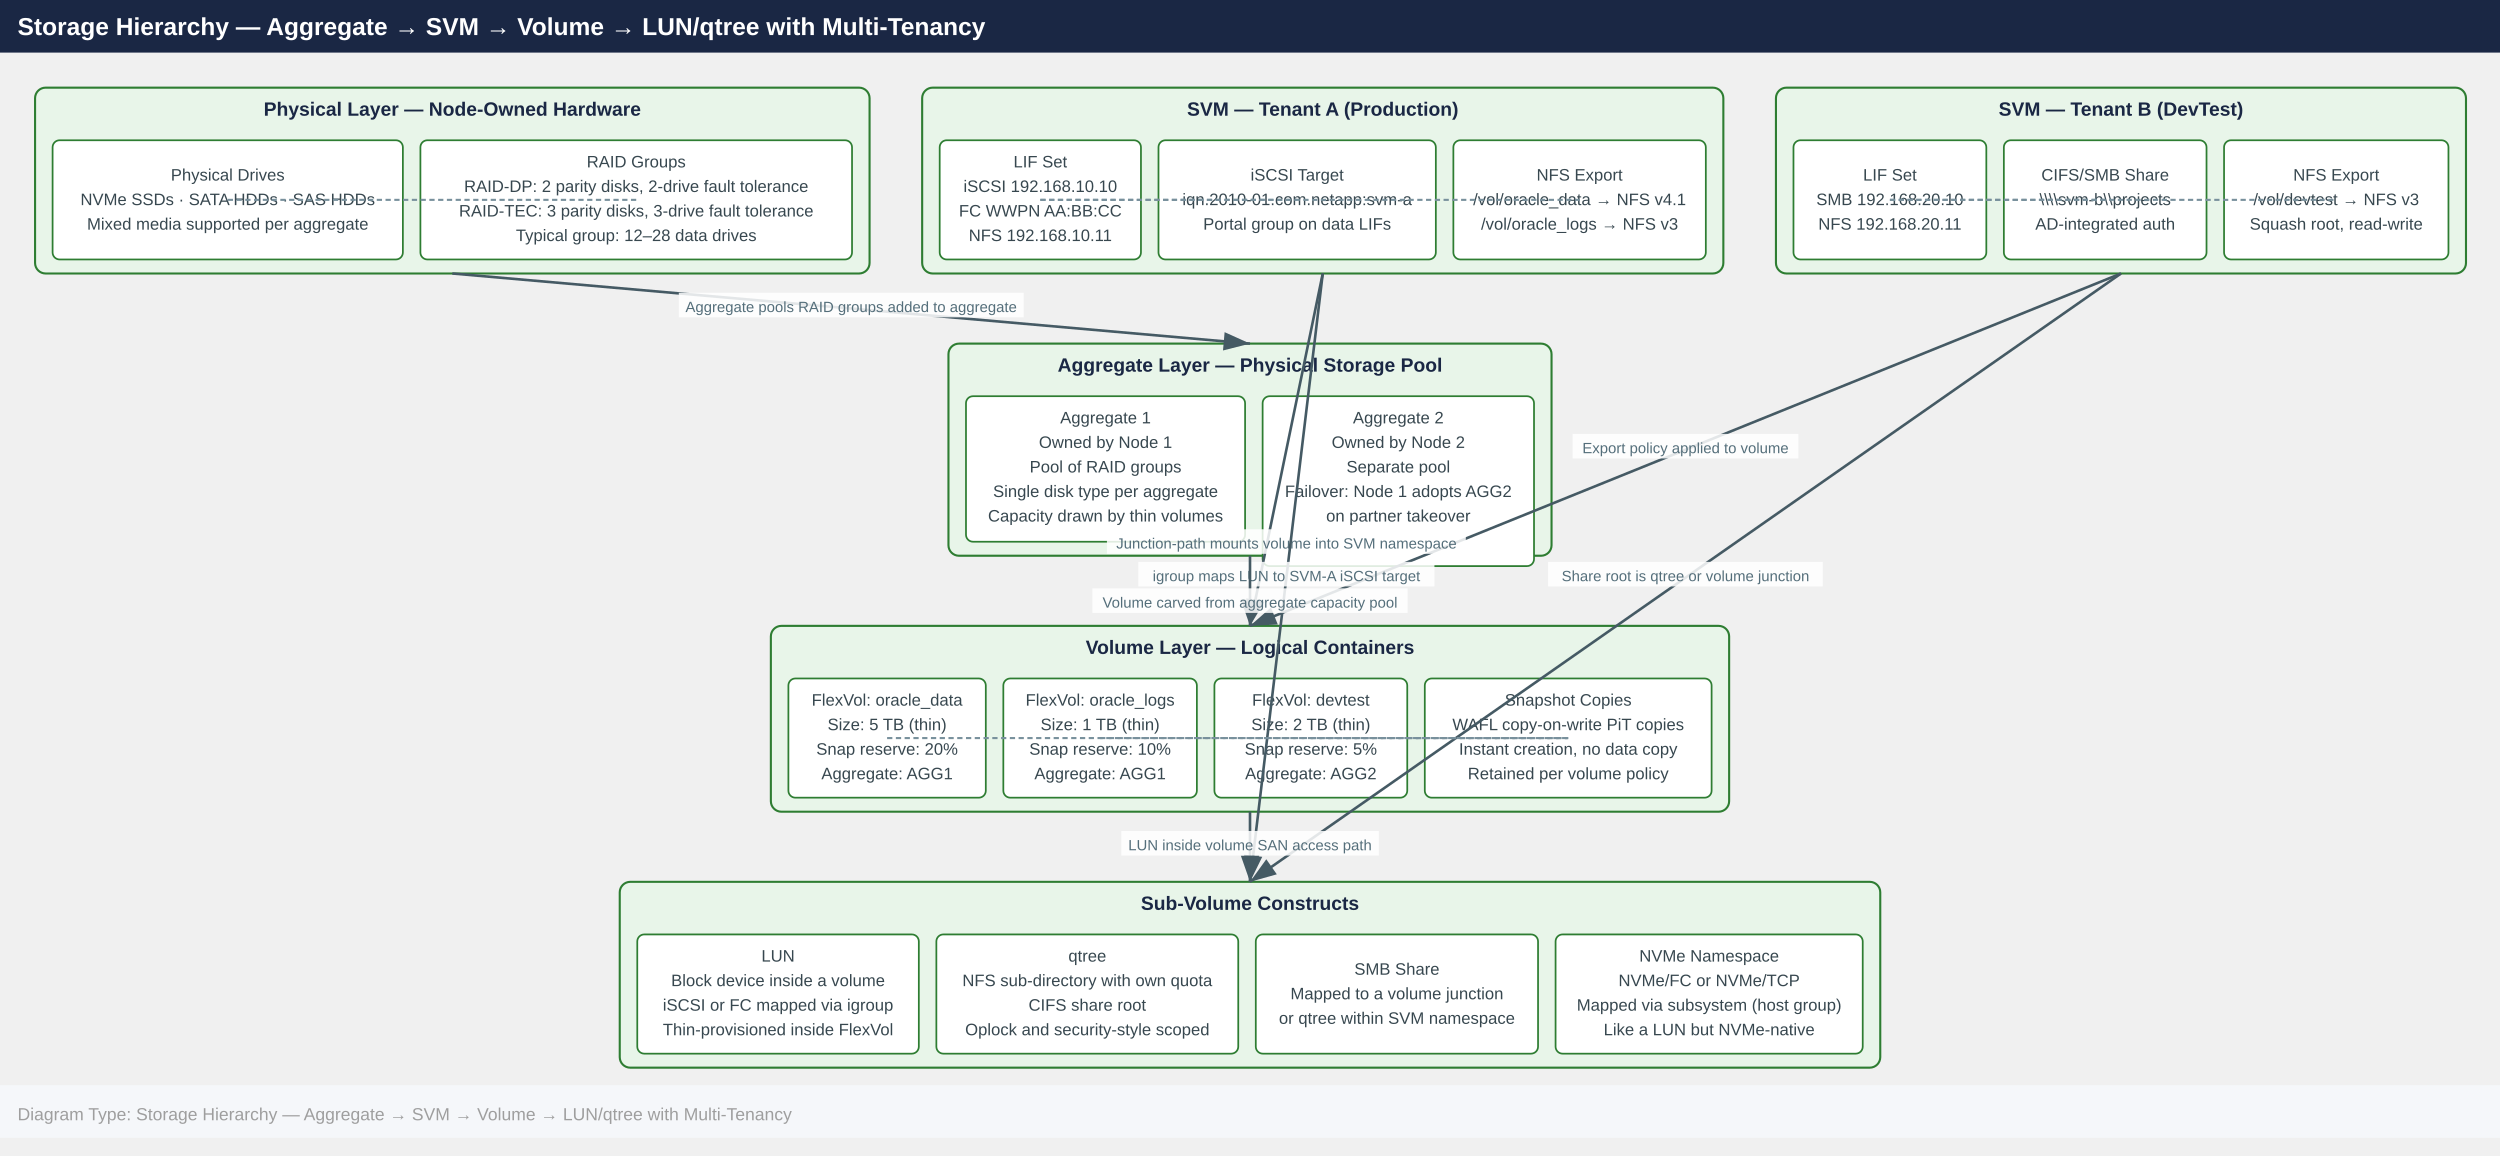
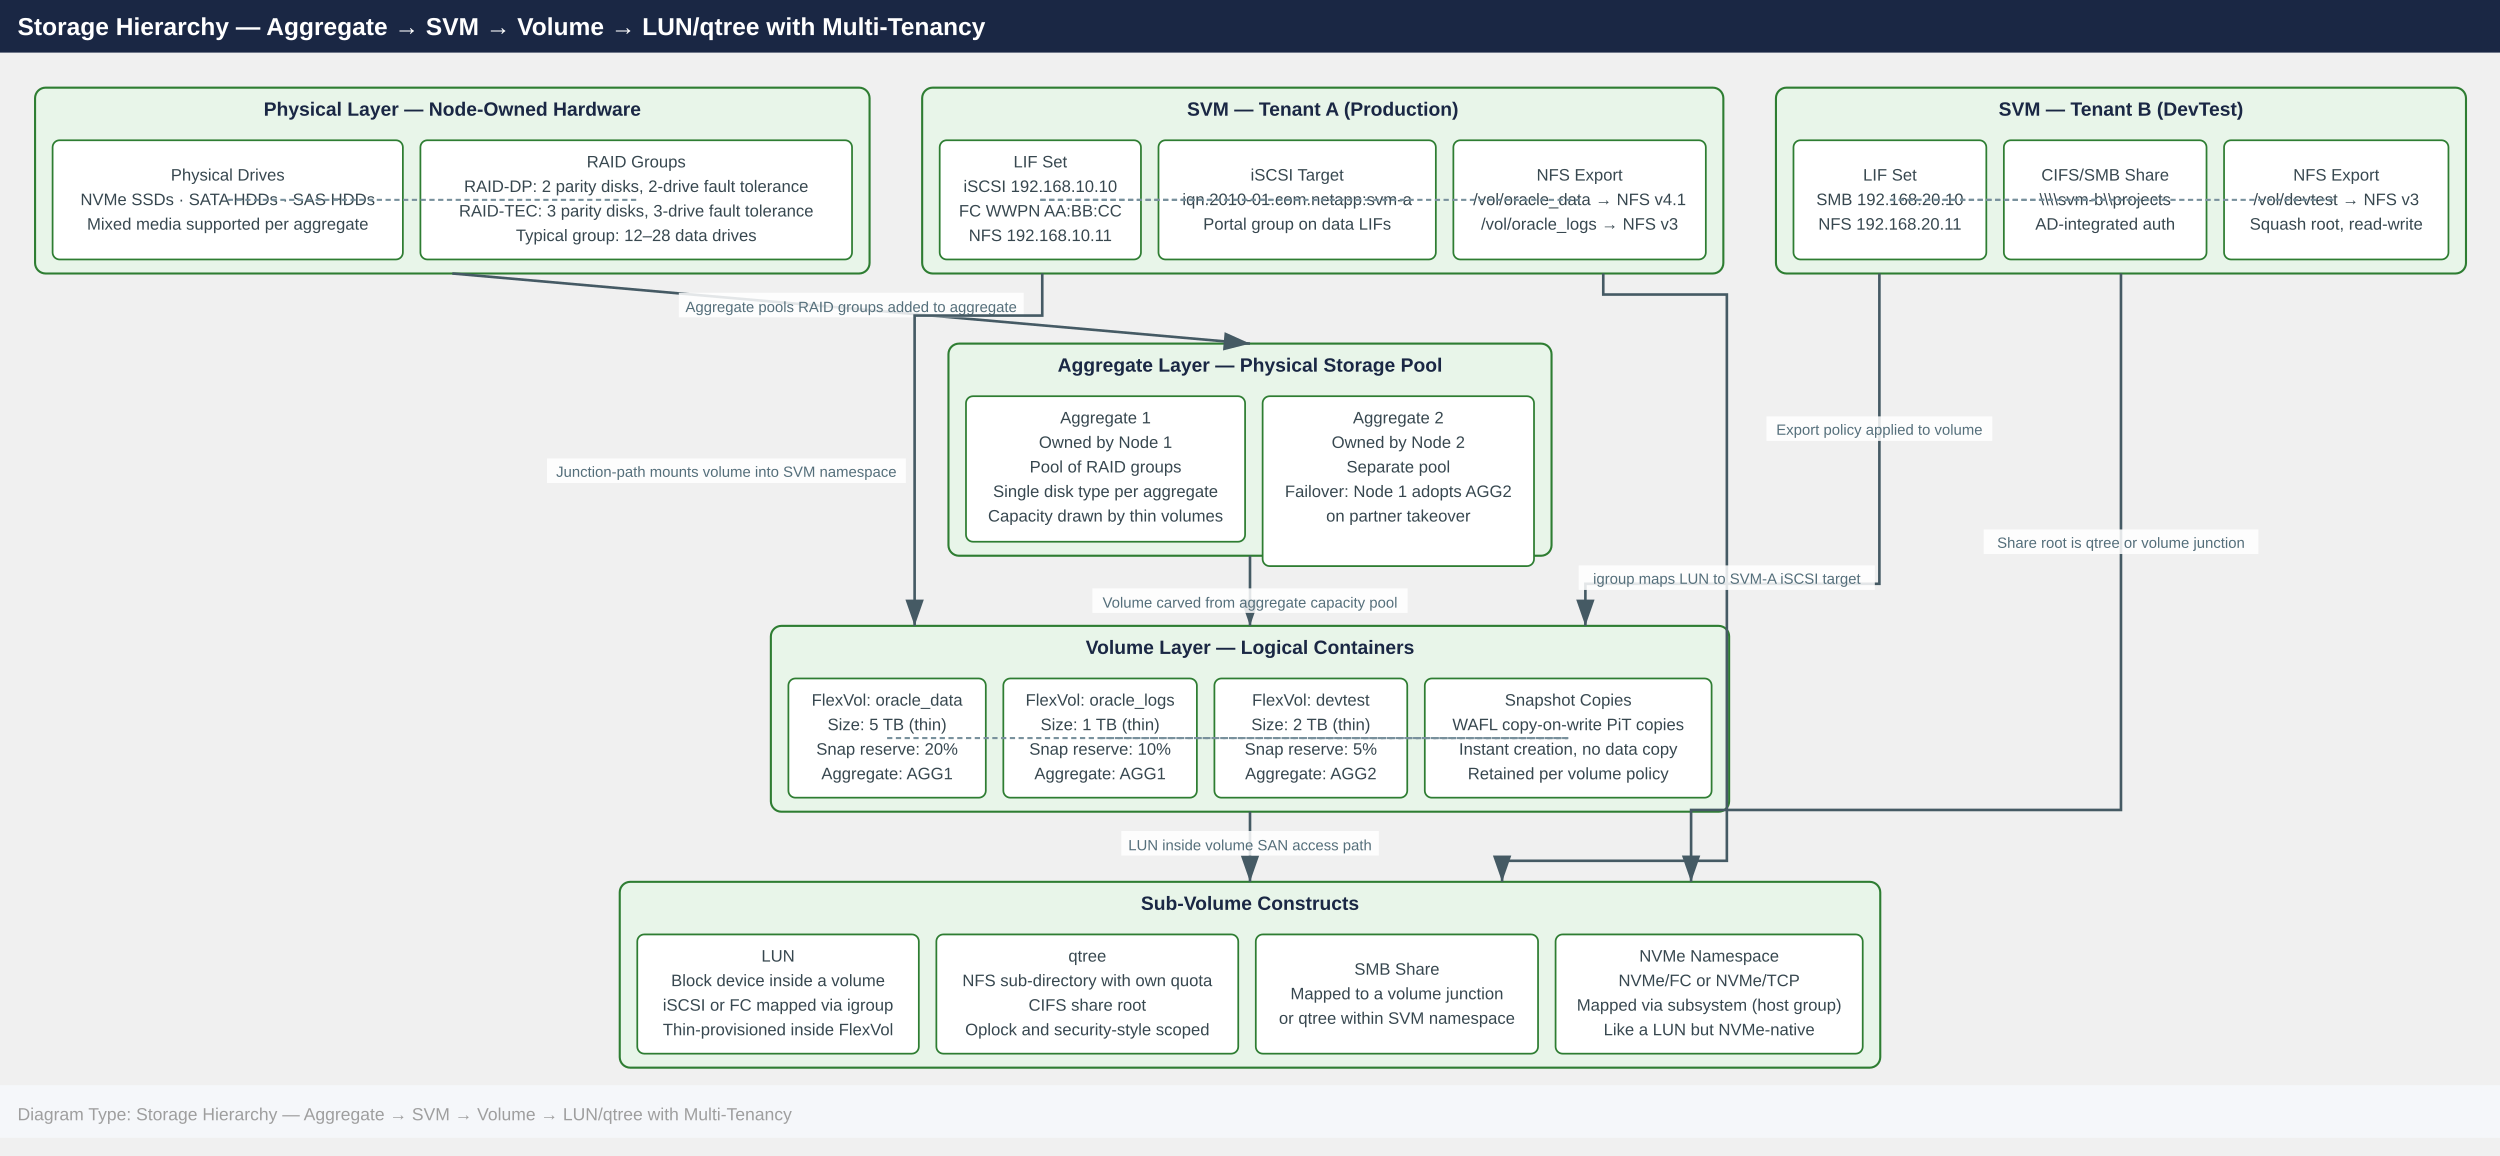
<svg xmlns="http://www.w3.org/2000/svg" width="1426" height="659" viewBox="0 0 1426 659">
  <defs>
    <marker id="arrowhead" markerWidth="10" markerHeight="7" refX="10" refY="3.5" orient="auto">
      <polygon points="0 0, 10 3.5, 0 7" fill="#455a64" />
    </marker>
  </defs>
  <rect x="0" y="0" width="1426" height="30" fill="#1a2744" />
  <text x="10" y="20" font-family="Arial,Helvetica,sans-serif" font-size="14" font-weight="bold" fill="#ffffff">Storage Hierarchy — Aggregate → SVM → Volume → LUN/qtree with Multi-Tenancy</text>
  <rect x="20.0" y="50.0" width="476.0" height="106.0" rx="6" fill="#e8f5e9" stroke="#2e7d32" stroke-width="1.2" />
  <text x="258.0" y="66.0" text-anchor="middle" font-family="Arial,Helvetica,sans-serif" font-size="11" font-weight="700" fill="#1a2744">Physical Layer — Node-Owned Hardware</text>
  <rect x="30.0" y="80.0" width="199.8" height="68.0" rx="4" fill="#ffffff" stroke="#2e7d32" stroke-width="1" />
  <text x="129.9" y="103.0" text-anchor="middle" font-family="Arial,Helvetica,sans-serif" font-size="9.5" fill="#37474f">Physical Drives</text>
  <text x="129.9" y="117.0" text-anchor="middle" font-family="Arial,Helvetica,sans-serif" font-size="9.5" fill="#37474f">NVMe SSDs · SATA HDDs · SAS HDDs</text>
  <text x="129.9" y="131.0" text-anchor="middle" font-family="Arial,Helvetica,sans-serif" font-size="9.5" fill="#37474f">Mixed media supported per aggregate</text>
  <rect x="239.8" y="80.0" width="246.2" height="68.0" rx="4" fill="#ffffff" stroke="#2e7d32" stroke-width="1" />
  <text x="362.9" y="95.5" text-anchor="middle" font-family="Arial,Helvetica,sans-serif" font-size="9.5" fill="#37474f">RAID Groups</text>
  <text x="362.9" y="109.5" text-anchor="middle" font-family="Arial,Helvetica,sans-serif" font-size="9.5" fill="#37474f">RAID-DP: 2 parity disks, 2-drive fault tolerance</text>
  <text x="362.9" y="123.5" text-anchor="middle" font-family="Arial,Helvetica,sans-serif" font-size="9.5" fill="#37474f">RAID-TEC: 3 parity disks, 3-drive fault tolerance</text>
  <text x="362.9" y="137.5" text-anchor="middle" font-family="Arial,Helvetica,sans-serif" font-size="9.5" fill="#37474f">Typical group: 12–28 data drives</text>
  <rect x="526.0" y="50.0" width="457.0" height="106.0" rx="6" fill="#e8f5e9" stroke="#2e7d32" stroke-width="1.2" />
  <text x="754.5" y="66.0" text-anchor="middle" font-family="Arial,Helvetica,sans-serif" font-size="11" font-weight="700" fill="#1a2744">SVM — Tenant A (Production)</text>
  <rect x="536.0" y="80.0" width="114.8" height="68.0" rx="4" fill="#ffffff" stroke="#2e7d32" stroke-width="1" />
  <text x="593.4" y="95.5" text-anchor="middle" font-family="Arial,Helvetica,sans-serif" font-size="9.5" fill="#37474f">LIF Set</text>
  <text x="593.4" y="109.5" text-anchor="middle" font-family="Arial,Helvetica,sans-serif" font-size="9.5" fill="#37474f">iSCSI 192.168.10.10</text>
  <text x="593.4" y="123.5" text-anchor="middle" font-family="Arial,Helvetica,sans-serif" font-size="9.5" fill="#37474f">FC WWPN AA:BB:CC</text>
  <text x="593.4" y="137.5" text-anchor="middle" font-family="Arial,Helvetica,sans-serif" font-size="9.5" fill="#37474f">NFS 192.168.10.11</text>
  <rect x="660.8" y="80.0" width="158.2" height="68.0" rx="4" fill="#ffffff" stroke="#2e7d32" stroke-width="1" />
  <text x="739.9" y="103.0" text-anchor="middle" font-family="Arial,Helvetica,sans-serif" font-size="9.5" fill="#37474f">iSCSI Target</text>
  <text x="739.9" y="117.0" text-anchor="middle" font-family="Arial,Helvetica,sans-serif" font-size="9.5" fill="#37474f">iqn.2010-01.com.netapp:svm-a</text>
  <text x="739.9" y="131.0" text-anchor="middle" font-family="Arial,Helvetica,sans-serif" font-size="9.5" fill="#37474f">Portal group on data LIFs</text>
  <rect x="829.0" y="80.0" width="144.0" height="68.0" rx="4" fill="#ffffff" stroke="#2e7d32" stroke-width="1" />
  <text x="901.0" y="103.0" text-anchor="middle" font-family="Arial,Helvetica,sans-serif" font-size="9.5" fill="#37474f">NFS Export</text>
  <text x="901.0" y="117.0" text-anchor="middle" font-family="Arial,Helvetica,sans-serif" font-size="9.5" fill="#37474f">/vol/oracle_data → NFS v4.1</text>
  <text x="901.0" y="131.0" text-anchor="middle" font-family="Arial,Helvetica,sans-serif" font-size="9.5" fill="#37474f">/vol/oracle_logs → NFS v3</text>
  <rect x="1013.0" y="50.0" width="393.6" height="106.0" rx="6" fill="#e8f5e9" stroke="#2e7d32" stroke-width="1.2" />
  <text x="1209.8" y="66.0" text-anchor="middle" font-family="Arial,Helvetica,sans-serif" font-size="11" font-weight="700" fill="#1a2744">SVM — Tenant B (DevTest)</text>
  <rect x="1023.0" y="80.0" width="110.0" height="68.0" rx="4" fill="#ffffff" stroke="#2e7d32" stroke-width="1" />
  <text x="1078.0" y="103.0" text-anchor="middle" font-family="Arial,Helvetica,sans-serif" font-size="9.5" fill="#37474f">LIF Set</text>
  <text x="1078.0" y="117.0" text-anchor="middle" font-family="Arial,Helvetica,sans-serif" font-size="9.5" fill="#37474f">SMB 192.168.20.10</text>
  <text x="1078.0" y="131.0" text-anchor="middle" font-family="Arial,Helvetica,sans-serif" font-size="9.5" fill="#37474f">NFS 192.168.20.11</text>
  <rect x="1143.0" y="80.0" width="115.6" height="68.0" rx="4" fill="#ffffff" stroke="#2e7d32" stroke-width="1" />
  <text x="1200.8" y="103.0" text-anchor="middle" font-family="Arial,Helvetica,sans-serif" font-size="9.5" fill="#37474f">CIFS/SMB Share</text>
  <text x="1200.8" y="117.0" text-anchor="middle" font-family="Arial,Helvetica,sans-serif" font-size="9.5" fill="#37474f">\\\\svm-b\\projects</text>
  <text x="1200.8" y="131.0" text-anchor="middle" font-family="Arial,Helvetica,sans-serif" font-size="9.5" fill="#37474f">AD-integrated auth</text>
  <rect x="1268.6" y="80.0" width="128.0" height="68.0" rx="4" fill="#ffffff" stroke="#2e7d32" stroke-width="1" />
  <text x="1332.6" y="103.0" text-anchor="middle" font-family="Arial,Helvetica,sans-serif" font-size="9.5" fill="#37474f">NFS Export</text>
  <text x="1332.6" y="117.0" text-anchor="middle" font-family="Arial,Helvetica,sans-serif" font-size="9.5" fill="#37474f">/vol/devtest → NFS v3</text>
  <text x="1332.6" y="131.0" text-anchor="middle" font-family="Arial,Helvetica,sans-serif" font-size="9.5" fill="#37474f">Squash root, read-write</text>
  <rect x="541.0" y="196.0" width="344.0" height="121.0" rx="6" fill="#e8f5e9" stroke="#2e7d32" stroke-width="1.2" />
  <text x="713.0" y="212.0" text-anchor="middle" font-family="Arial,Helvetica,sans-serif" font-size="11" font-weight="700" fill="#1a2744">Aggregate Layer — Physical Storage Pool</text>
  <rect x="551.0" y="226.0" width="159.2" height="83.0" rx="4" fill="#ffffff" stroke="#2e7d32" stroke-width="1" />
  <text x="630.6" y="241.5" text-anchor="middle" font-family="Arial,Helvetica,sans-serif" font-size="9.5" fill="#37474f">Aggregate 1</text>
  <text x="630.6" y="255.5" text-anchor="middle" font-family="Arial,Helvetica,sans-serif" font-size="9.5" fill="#37474f">Owned by Node 1</text>
  <text x="630.6" y="269.5" text-anchor="middle" font-family="Arial,Helvetica,sans-serif" font-size="9.5" fill="#37474f">Pool of RAID groups</text>
  <text x="630.6" y="283.5" text-anchor="middle" font-family="Arial,Helvetica,sans-serif" font-size="9.5" fill="#37474f">Single disk type per aggregate</text>
  <text x="630.6" y="297.5" text-anchor="middle" font-family="Arial,Helvetica,sans-serif" font-size="9.5" fill="#37474f">Capacity drawn by thin volumes</text>
  <rect x="720.2" y="226.0" width="154.8" height="96.9" rx="4" fill="#ffffff" stroke="#2e7d32" stroke-width="1" />
  <text x="797.6" y="241.5" text-anchor="middle" font-family="Arial,Helvetica,sans-serif" font-size="9.5" fill="#37474f">Aggregate 2</text>
  <text x="797.6" y="255.5" text-anchor="middle" font-family="Arial,Helvetica,sans-serif" font-size="9.5" fill="#37474f">Owned by Node 2</text>
  <text x="797.6" y="269.5" text-anchor="middle" font-family="Arial,Helvetica,sans-serif" font-size="9.5" fill="#37474f">Separate pool</text>
  <text x="797.6" y="283.5" text-anchor="middle" font-family="Arial,Helvetica,sans-serif" font-size="9.5" fill="#37474f">Failover: Node 1 adopts AGG2</text>
  <text x="797.6" y="297.5" text-anchor="middle" font-family="Arial,Helvetica,sans-serif" font-size="9.5" fill="#37474f">on partner takeover</text>
  <rect x="439.7" y="357.0" width="546.6" height="106.0" rx="6" fill="#e8f5e9" stroke="#2e7d32" stroke-width="1.2" />
  <text x="713.0" y="373.0" text-anchor="middle" font-family="Arial,Helvetica,sans-serif" font-size="11" font-weight="700" fill="#1a2744">Volume Layer — Logical Containers</text>
  <rect x="449.7" y="387.0" width="112.6" height="68.0" rx="4" fill="#ffffff" stroke="#2e7d32" stroke-width="1" />
  <text x="506.0" y="402.5" text-anchor="middle" font-family="Arial,Helvetica,sans-serif" font-size="9.5" fill="#37474f">FlexVol: oracle_data</text>
  <text x="506.0" y="416.5" text-anchor="middle" font-family="Arial,Helvetica,sans-serif" font-size="9.5" fill="#37474f">Size: 5 TB (thin)</text>
  <text x="506.0" y="430.5" text-anchor="middle" font-family="Arial,Helvetica,sans-serif" font-size="9.5" fill="#37474f">Snap reserve: 20%</text>
  <text x="506.0" y="444.5" text-anchor="middle" font-family="Arial,Helvetica,sans-serif" font-size="9.5" fill="#37474f">Aggregate: AGG1</text>
  <rect x="572.3" y="387.0" width="110.4" height="68.0" rx="4" fill="#ffffff" stroke="#2e7d32" stroke-width="1" />
  <text x="627.5" y="402.5" text-anchor="middle" font-family="Arial,Helvetica,sans-serif" font-size="9.5" fill="#37474f">FlexVol: oracle_logs</text>
  <text x="627.5" y="416.5" text-anchor="middle" font-family="Arial,Helvetica,sans-serif" font-size="9.5" fill="#37474f">Size: 1 TB (thin)</text>
  <text x="627.5" y="430.5" text-anchor="middle" font-family="Arial,Helvetica,sans-serif" font-size="9.5" fill="#37474f">Snap reserve: 10%</text>
  <text x="627.5" y="444.5" text-anchor="middle" font-family="Arial,Helvetica,sans-serif" font-size="9.5" fill="#37474f">Aggregate: AGG1</text>
  <rect x="692.7" y="387.0" width="110.0" height="68.0" rx="4" fill="#ffffff" stroke="#2e7d32" stroke-width="1" />
  <text x="747.7" y="402.5" text-anchor="middle" font-family="Arial,Helvetica,sans-serif" font-size="9.5" fill="#37474f">FlexVol: devtest</text>
  <text x="747.7" y="416.5" text-anchor="middle" font-family="Arial,Helvetica,sans-serif" font-size="9.5" fill="#37474f">Size: 2 TB (thin)</text>
  <text x="747.7" y="430.5" text-anchor="middle" font-family="Arial,Helvetica,sans-serif" font-size="9.5" fill="#37474f">Snap reserve: 5%</text>
  <text x="747.7" y="444.5" text-anchor="middle" font-family="Arial,Helvetica,sans-serif" font-size="9.5" fill="#37474f">Aggregate: AGG2</text>
  <rect x="812.7" y="387.0" width="163.6" height="68.0" rx="4" fill="#ffffff" stroke="#2e7d32" stroke-width="1" />
  <text x="894.5" y="402.5" text-anchor="middle" font-family="Arial,Helvetica,sans-serif" font-size="9.5" fill="#37474f">Snapshot Copies</text>
  <text x="894.5" y="416.5" text-anchor="middle" font-family="Arial,Helvetica,sans-serif" font-size="9.5" fill="#37474f">WAFL copy-on-write PiT copies</text>
  <text x="894.5" y="430.5" text-anchor="middle" font-family="Arial,Helvetica,sans-serif" font-size="9.5" fill="#37474f">Instant creation, no data copy</text>
  <text x="894.5" y="444.5" text-anchor="middle" font-family="Arial,Helvetica,sans-serif" font-size="9.5" fill="#37474f">Retained per volume policy</text>
  <rect x="353.5" y="503.0" width="719.0" height="106.0" rx="6" fill="#e8f5e9" stroke="#2e7d32" stroke-width="1.2" />
  <text x="713.0" y="519.0" text-anchor="middle" font-family="Arial,Helvetica,sans-serif" font-size="11" font-weight="700" fill="#1a2744">Sub-Volume Constructs</text>
  <rect x="363.5" y="533.0" width="160.6" height="68.0" rx="4" fill="#ffffff" stroke="#2e7d32" stroke-width="1" />
  <text x="443.8" y="548.5" text-anchor="middle" font-family="Arial,Helvetica,sans-serif" font-size="9.5" fill="#37474f">LUN</text>
  <text x="443.8" y="562.5" text-anchor="middle" font-family="Arial,Helvetica,sans-serif" font-size="9.5" fill="#37474f">Block device inside a volume</text>
  <text x="443.8" y="576.5" text-anchor="middle" font-family="Arial,Helvetica,sans-serif" font-size="9.5" fill="#37474f">iSCSI or FC mapped via igroup</text>
  <text x="443.8" y="590.5" text-anchor="middle" font-family="Arial,Helvetica,sans-serif" font-size="9.5" fill="#37474f">Thin-provisioned inside FlexVol</text>
  <rect x="534.1" y="533.0" width="172.2" height="68.0" rx="4" fill="#ffffff" stroke="#2e7d32" stroke-width="1" />
  <text x="620.2" y="548.5" text-anchor="middle" font-family="Arial,Helvetica,sans-serif" font-size="9.5" fill="#37474f">qtree</text>
  <text x="620.2" y="562.5" text-anchor="middle" font-family="Arial,Helvetica,sans-serif" font-size="9.5" fill="#37474f">NFS sub-directory with own quota</text>
  <text x="620.2" y="576.5" text-anchor="middle" font-family="Arial,Helvetica,sans-serif" font-size="9.5" fill="#37474f">CIFS share root</text>
  <text x="620.2" y="590.5" text-anchor="middle" font-family="Arial,Helvetica,sans-serif" font-size="9.5" fill="#37474f">Oplock and security-style scoped</text>
  <rect x="716.3" y="533.0" width="161.0" height="68.0" rx="4" fill="#ffffff" stroke="#2e7d32" stroke-width="1" />
  <text x="796.8" y="556.0" text-anchor="middle" font-family="Arial,Helvetica,sans-serif" font-size="9.5" fill="#37474f">SMB Share</text>
  <text x="796.8" y="570.0" text-anchor="middle" font-family="Arial,Helvetica,sans-serif" font-size="9.5" fill="#37474f">Mapped to a volume junction</text>
  <text x="796.8" y="584.0" text-anchor="middle" font-family="Arial,Helvetica,sans-serif" font-size="9.5" fill="#37474f">or qtree within SVM namespace</text>
  <rect x="887.3" y="533.0" width="175.2" height="68.0" rx="4" fill="#ffffff" stroke="#2e7d32" stroke-width="1" />
  <text x="974.9" y="548.5" text-anchor="middle" font-family="Arial,Helvetica,sans-serif" font-size="9.5" fill="#37474f">NVMe Namespace</text>
  <text x="974.9" y="562.5" text-anchor="middle" font-family="Arial,Helvetica,sans-serif" font-size="9.5" fill="#37474f">NVMe/FC or NVMe/TCP</text>
  <text x="974.9" y="576.5" text-anchor="middle" font-family="Arial,Helvetica,sans-serif" font-size="9.5" fill="#37474f">Mapped via subsystem (host group)</text>
  <text x="974.9" y="590.5" text-anchor="middle" font-family="Arial,Helvetica,sans-serif" font-size="9.5" fill="#37474f">Like a LUN but NVMe-native</text>
  <line x1="258.0" y1="156.0" x2="713.0" y2="196.0" stroke="#455a64" stroke-width="1.5" marker-end="url(#arrowhead)" />
  <rect x="387.2" y="167.0" width="196.7" height="14" fill="#ffffff" opacity="0.85" />
  <text x="485.5" y="178.0" text-anchor="middle" font-family="Arial,Helvetica,sans-serif" font-size="8.5" fill="#546e7a">Aggregate pools RAID groups added to aggregate</text>
-   <line x1="1209.8" y1="156.0" x2="713.0" y2="357.0" stroke="#455a64" stroke-width="1.5" marker-end="url(#arrowhead)" />
-   <rect x="897.0" y="247.5" width="128.8" height="14" fill="#ffffff" opacity="0.85" />
-   <text x="961.4" y="258.5" text-anchor="middle" font-family="Arial,Helvetica,sans-serif" font-size="8.5" fill="#546e7a">Export policy applied to volume</text>
-   <line x1="754.5" y1="156.0" x2="713.0" y2="357.0" stroke="#455a64" stroke-width="1.5" marker-end="url(#arrowhead)" />
-   <rect x="631.4" y="301.9" width="204.7" height="14" fill="#ffffff" opacity="0.85" />
-   <text x="733.8" y="312.9" text-anchor="middle" font-family="Arial,Helvetica,sans-serif" font-size="8.5" fill="#546e7a">Junction-path mounts volume into SVM namespace</text>
-   <line x1="1209.8" y1="156.0" x2="713.0" y2="503.0" stroke="#455a64" stroke-width="1.5" marker-end="url(#arrowhead)" />
-   <rect x="883.0" y="320.5" width="156.7" height="14" fill="#ffffff" opacity="0.85" />
-   <text x="961.4" y="331.5" text-anchor="middle" font-family="Arial,Helvetica,sans-serif" font-size="8.5" fill="#546e7a">Share root is qtree or volume junction</text>
-   <line x1="754.5" y1="156.0" x2="713.0" y2="503.0" stroke="#455a64" stroke-width="1.5" marker-end="url(#arrowhead)" />
-   <rect x="649.3" y="320.5" width="168.9" height="14" fill="#ffffff" opacity="0.85" />
-   <text x="733.8" y="331.5" text-anchor="middle" font-family="Arial,Helvetica,sans-serif" font-size="8.5" fill="#546e7a">igroup maps LUN to SVM-A iSCSI target</text>
+   <polyline points="1072.0,156.0 1072.0,333.0 904.3,333.0 904.3,357.0" fill="none" stroke="#455a64" stroke-width="1.5" marker-end="url(#arrowhead)" />
+   <rect x="1007.6" y="237.5" width="128.8" height="14" fill="#ffffff" opacity="0.85" />
+   <text x="1072.0" y="248.0" text-anchor="middle" font-family="Arial,Helvetica,sans-serif" font-size="8.5" fill="#546e7a">Export policy applied to volume</text>
+   <polyline points="594.5,156.0 594.5,180.0 521.7,180.0 521.7,357.0" fill="none" stroke="#455a64" stroke-width="1.5" marker-end="url(#arrowhead)" />
+   <rect x="312.0" y="261.5" width="204.7" height="14" fill="#ffffff" opacity="0.85" />
+   <text x="414.3" y="272.0" text-anchor="middle" font-family="Arial,Helvetica,sans-serif" font-size="8.5" fill="#546e7a">Junction-path mounts volume into SVM namespace</text>
+   <polyline points="1209.8,156.0 1209.8,462.0 964.6,462.0 964.6,503.0" fill="none" stroke="#455a64" stroke-width="1.5" marker-end="url(#arrowhead)" />
+   <rect x="1131.5" y="302.0" width="156.7" height="14" fill="#ffffff" opacity="0.85" />
+   <text x="1209.8" y="312.5" text-anchor="middle" font-family="Arial,Helvetica,sans-serif" font-size="8.5" fill="#546e7a">Share root is qtree or volume junction</text>
+   <polyline points="914.5,156.0 914.5,168.0 985.0,168.0 985.0,491.0 856.8,491.0 856.8,503.0" fill="none" stroke="#455a64" stroke-width="1.5" marker-end="url(#arrowhead)" />
+   <rect x="900.5" y="322.5" width="168.9" height="14" fill="#ffffff" opacity="0.85" />
+   <text x="985.0" y="333.0" text-anchor="middle" font-family="Arial,Helvetica,sans-serif" font-size="8.5" fill="#546e7a">igroup maps LUN to SVM-A iSCSI target</text>
  <line x1="713.0" y1="317.0" x2="713.0" y2="357.0" stroke="#455a64" stroke-width="1.5" marker-end="url(#arrowhead)" />
  <rect x="623.1" y="335.6" width="179.8" height="14" fill="#ffffff" opacity="0.85" />
  <text x="713.0" y="346.6" text-anchor="middle" font-family="Arial,Helvetica,sans-serif" font-size="8.5" fill="#546e7a">Volume carved from aggregate capacity pool</text>
  <line x1="713.0" y1="463.0" x2="713.0" y2="503.0" stroke="#455a64" stroke-width="1.5" marker-end="url(#arrowhead)" />
  <rect x="639.6" y="474.0" width="146.9" height="14" fill="#ffffff" opacity="0.85" />
  <text x="713.0" y="485.0" text-anchor="middle" font-family="Arial,Helvetica,sans-serif" font-size="8.5" fill="#546e7a">LUN inside volume SAN access path</text>
  <line x1="129.9" y1="114.0" x2="362.9" y2="114.0" stroke="#78909c" stroke-width="1.2" stroke-dasharray="3,2" />
  <line x1="593.4" y1="114.0" x2="739.9" y2="114.0" stroke="#78909c" stroke-width="1.2" stroke-dasharray="3,2" />
  <line x1="593.4" y1="114.0" x2="901.0" y2="114.0" stroke="#78909c" stroke-width="1.2" stroke-dasharray="3,2" />
  <line x1="1078.0" y1="114.0" x2="1200.8" y2="114.0" stroke="#78909c" stroke-width="1.2" stroke-dasharray="3,2" />
  <line x1="1078.0" y1="114.0" x2="1332.6" y2="114.0" stroke="#78909c" stroke-width="1.2" stroke-dasharray="3,2" />
  <line x1="506.0" y1="421.0" x2="894.5" y2="421.0" stroke="#78909c" stroke-width="1.2" stroke-dasharray="3,2" />
  <line x1="627.5" y1="421.0" x2="894.5" y2="421.0" stroke="#78909c" stroke-width="1.2" stroke-dasharray="3,2" />
  <line x1="747.7" y1="421.0" x2="894.5" y2="421.0" stroke="#78909c" stroke-width="1.2" stroke-dasharray="3,2" />
  <rect x="0" y="619.0" width="1426" height="30" fill="#f5f7fa" />
  <text x="10" y="639.0" font-family="Arial,Helvetica,sans-serif" font-size="10" fill="#9e9e9e">Diagram Type: Storage Hierarchy — Aggregate → SVM → Volume → LUN/qtree with Multi-Tenancy</text>
</svg>
